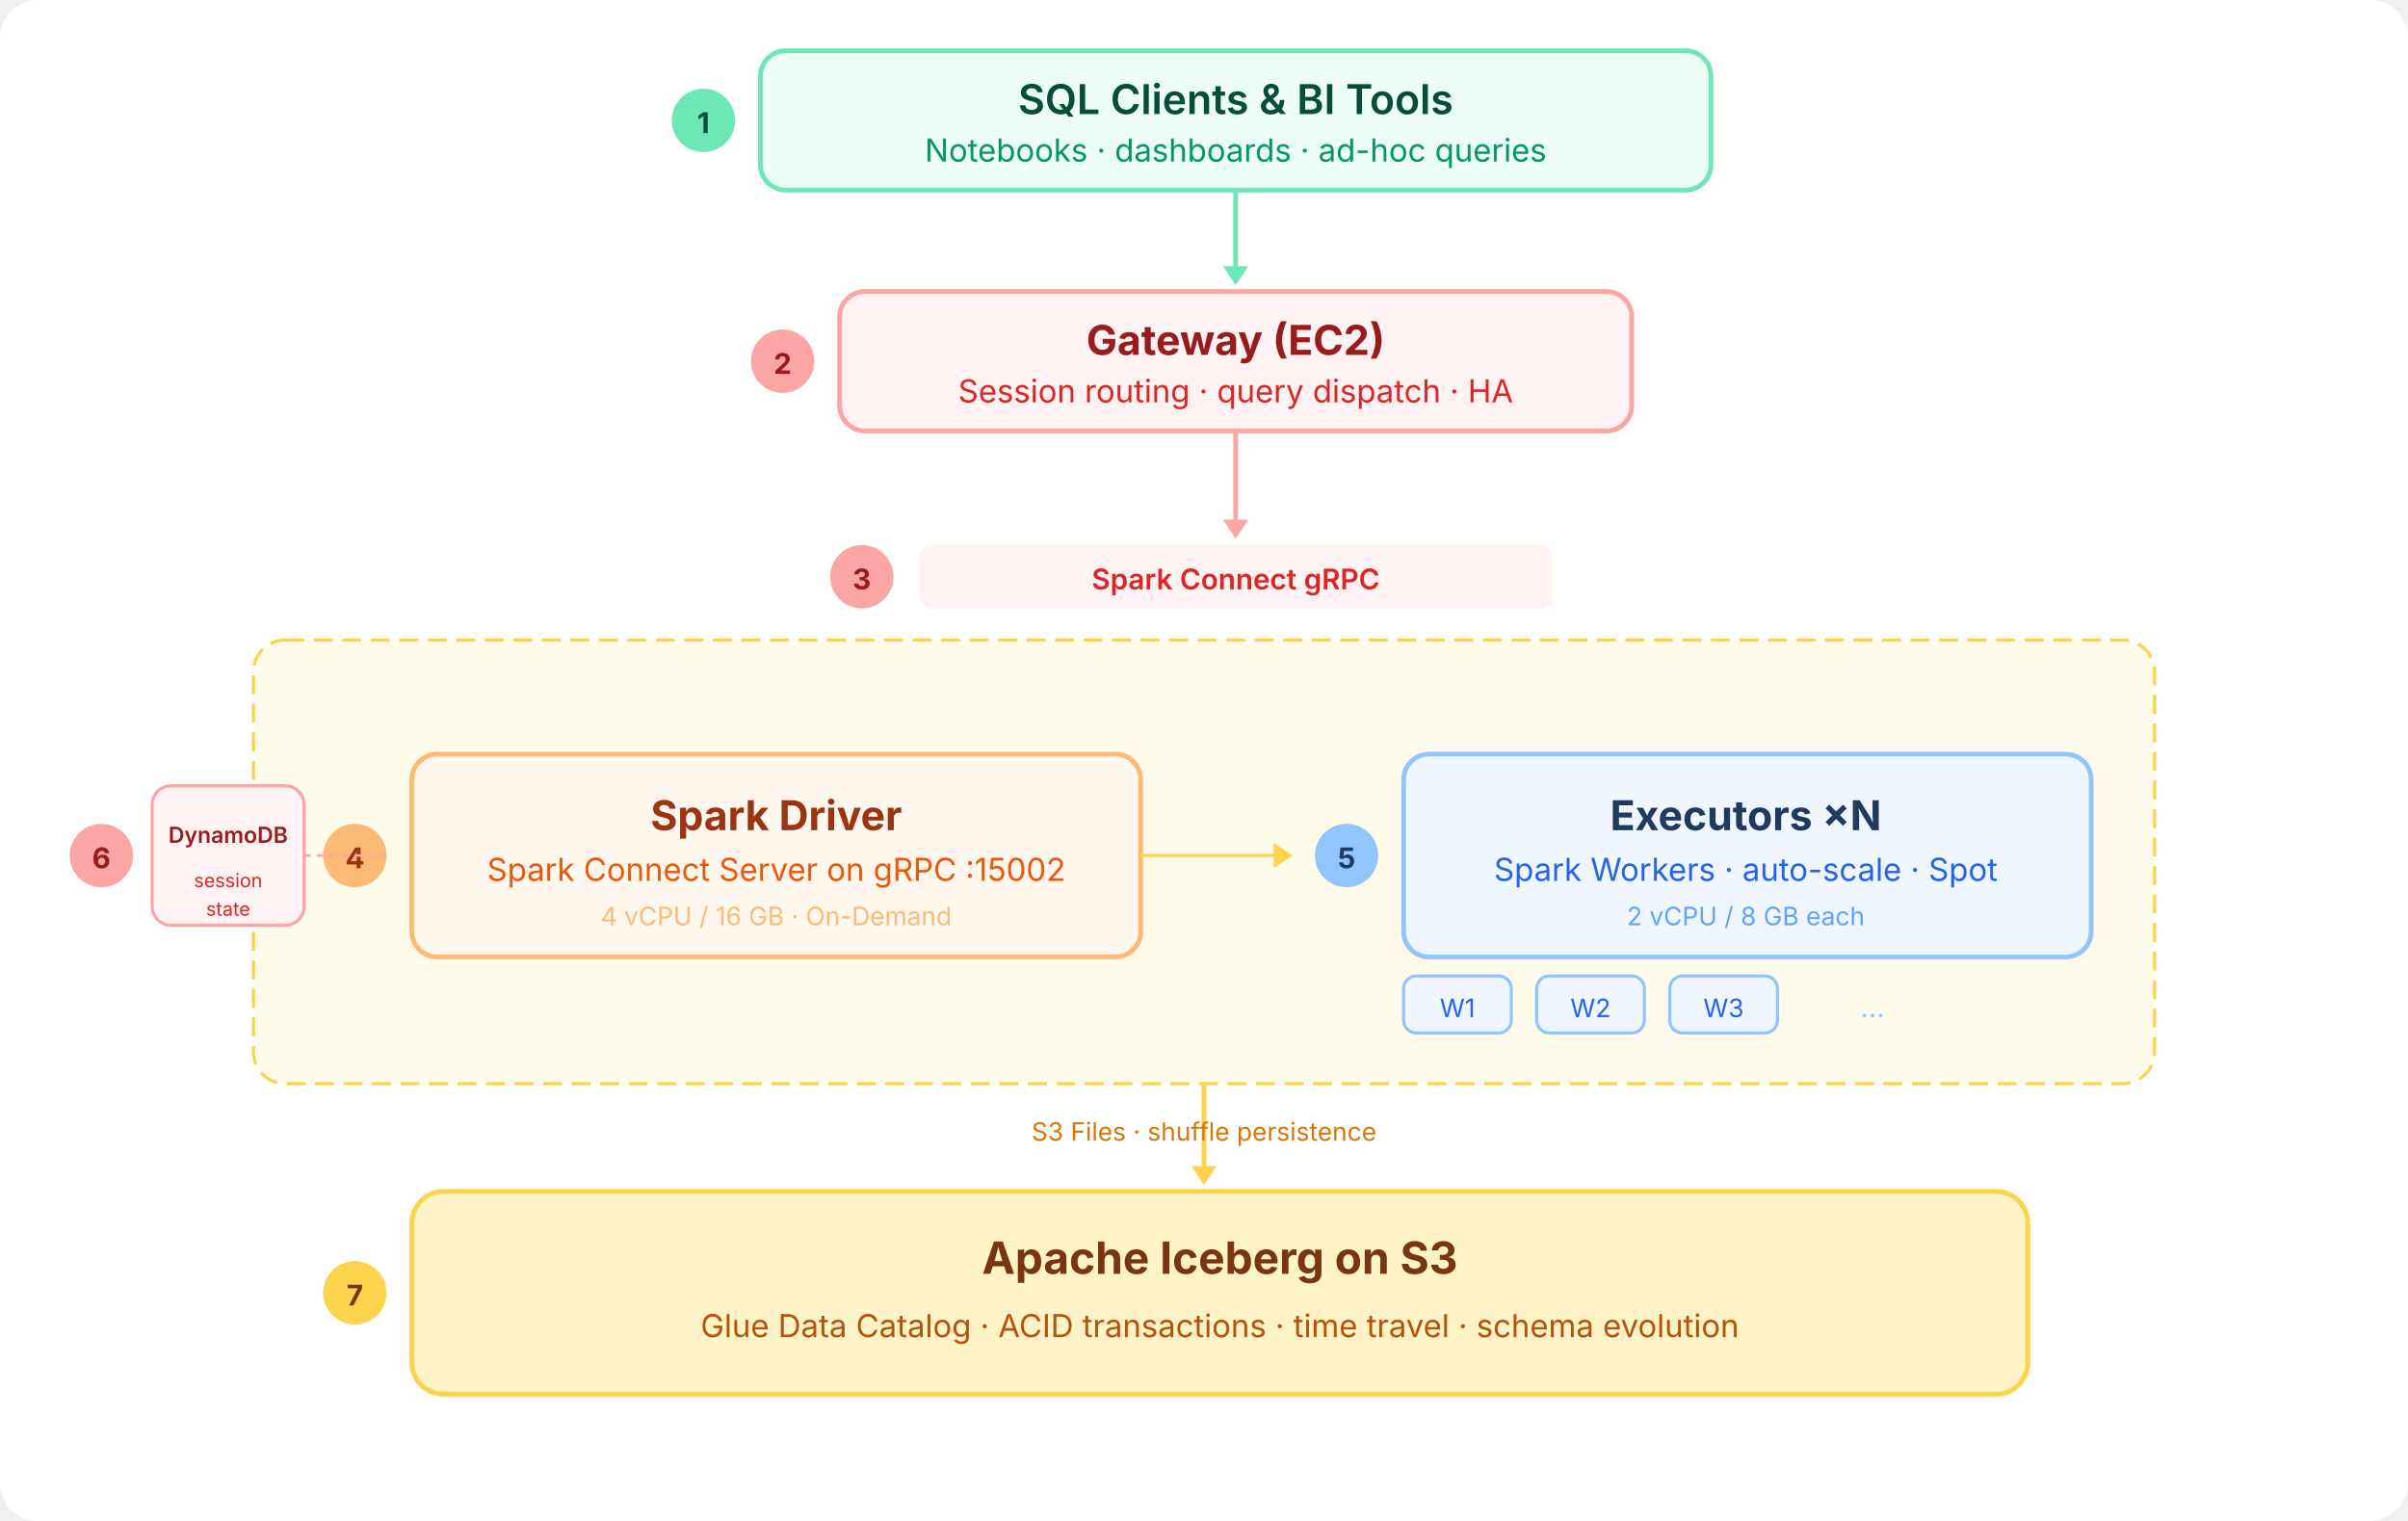
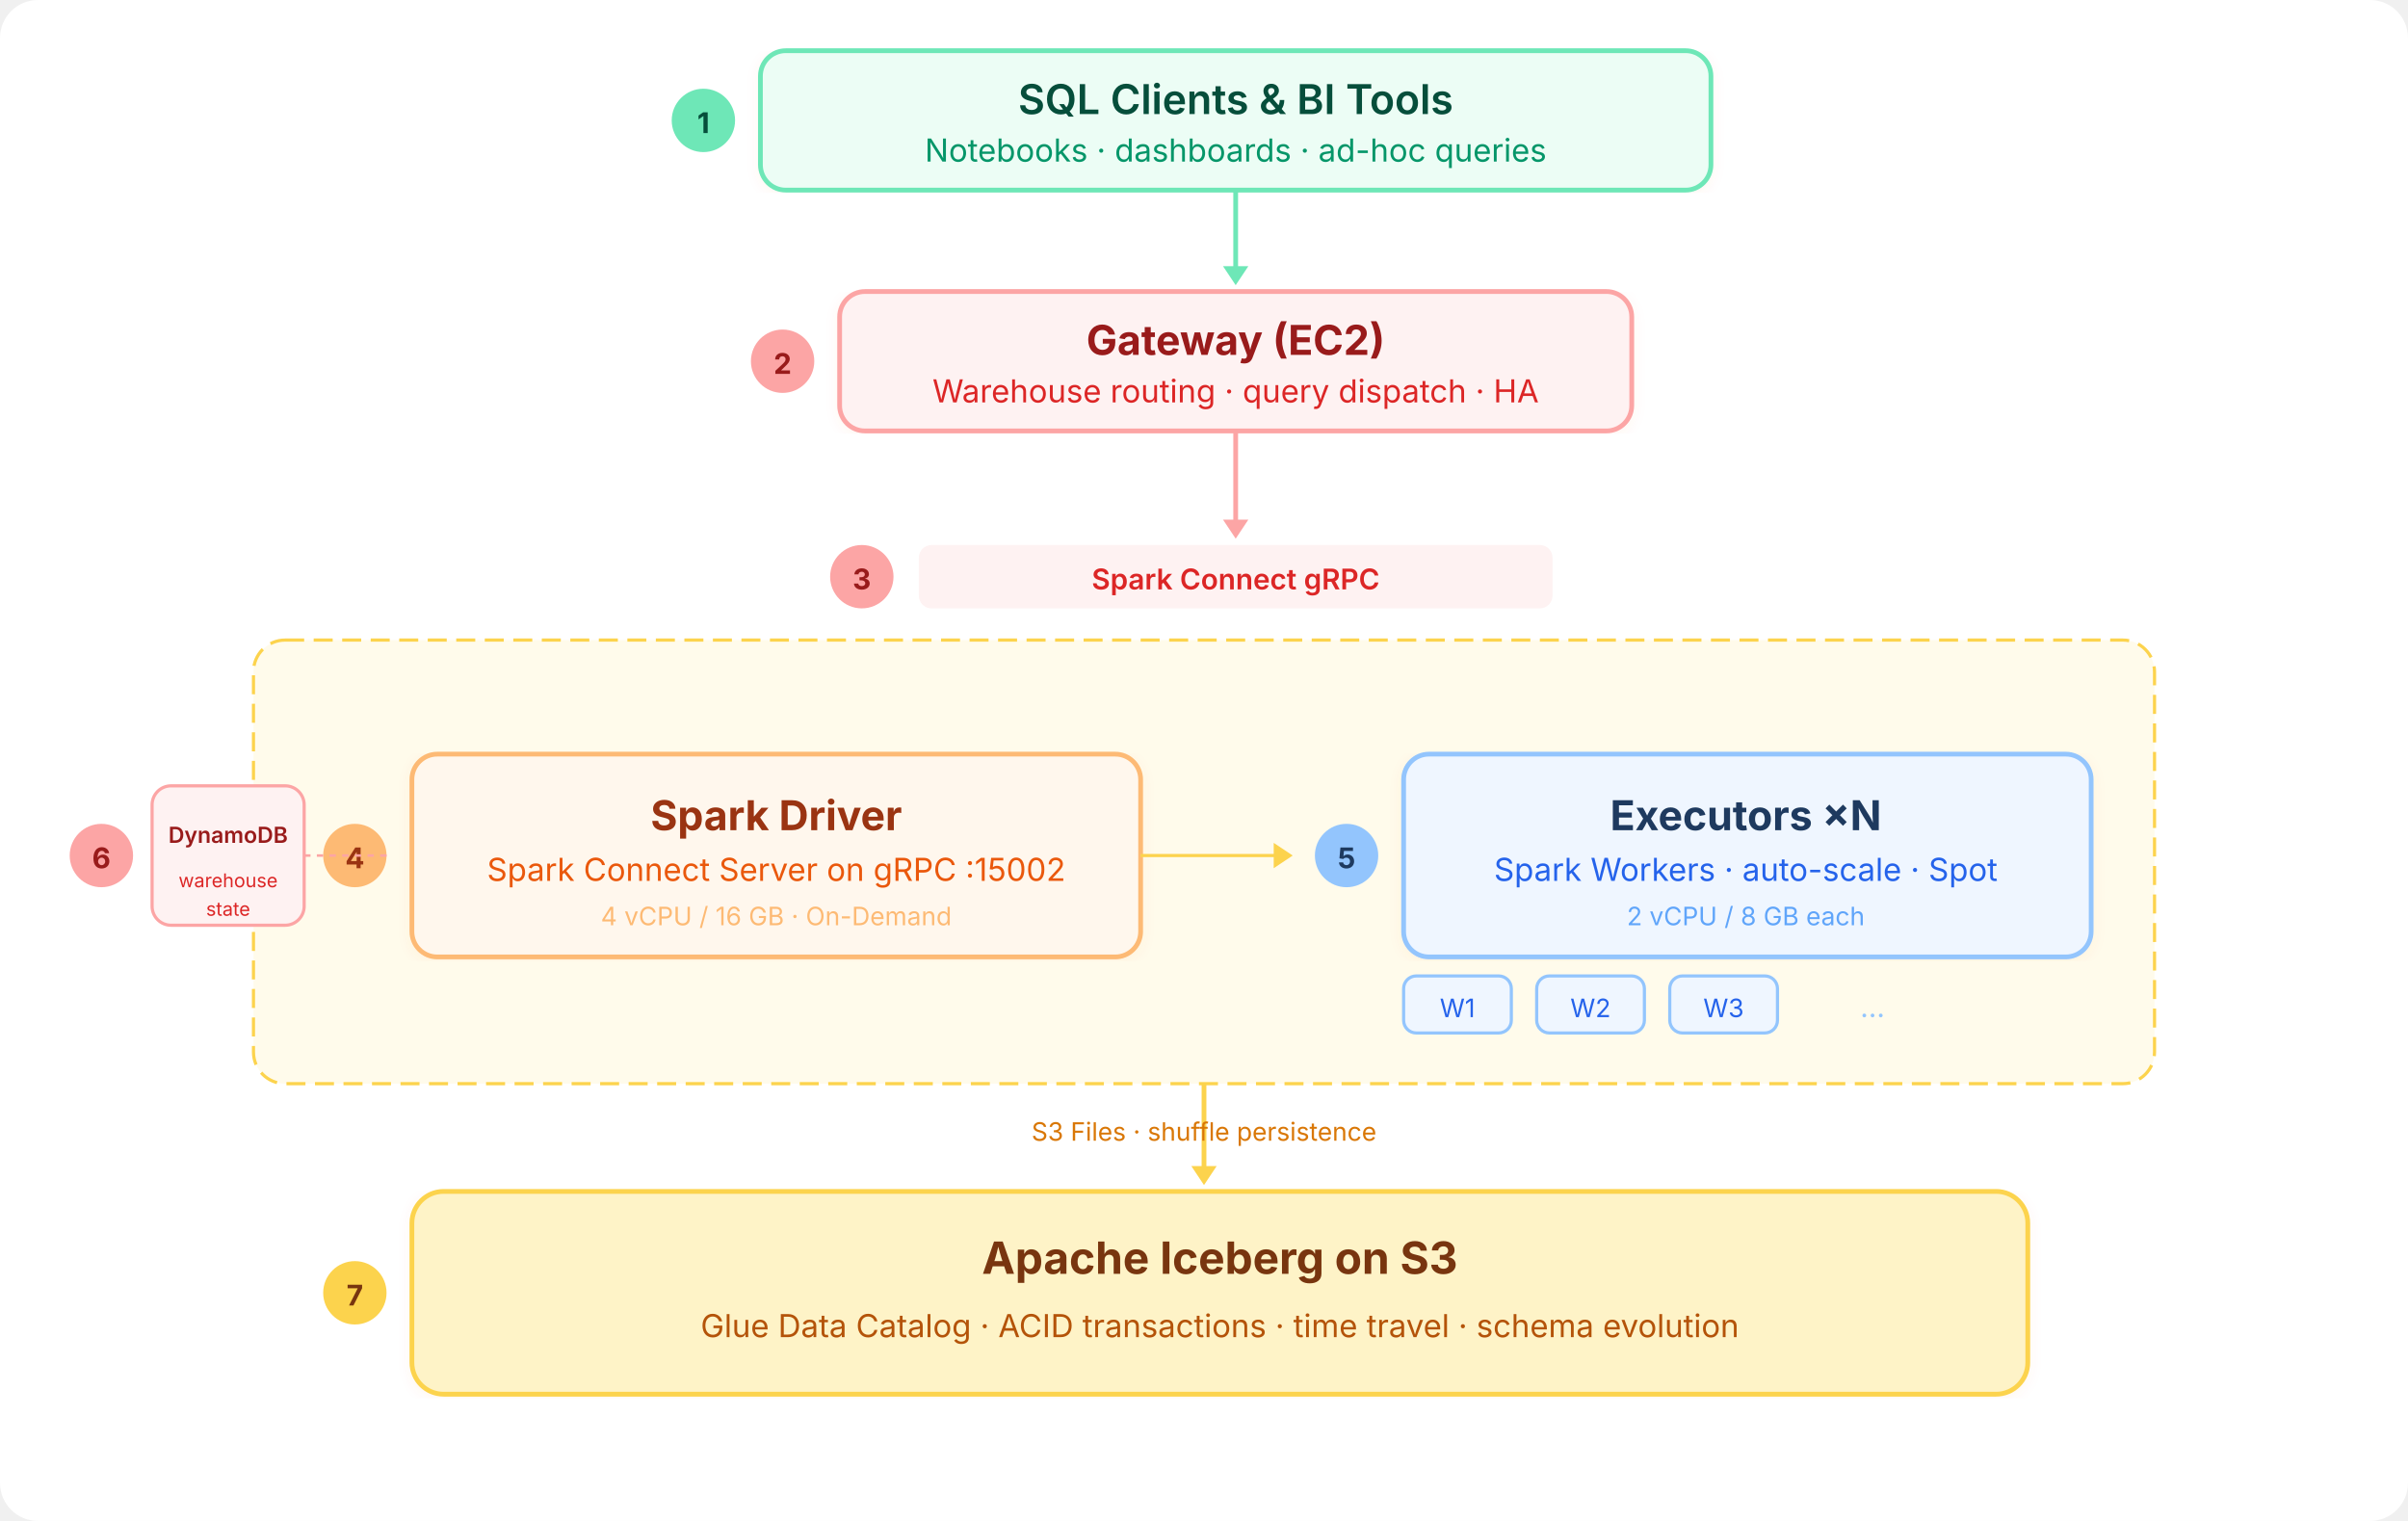
<svg xmlns="http://www.w3.org/2000/svg" viewBox="0 0 760 480" font-family="system-ui, -apple-system, sans-serif">
  <defs>
    <filter id="shadow" x="-2%" y="-2%" width="104%" height="104%">
      <feDropShadow dx="0" dy="1" stdDeviation="2" flood-color="#f97316" flood-opacity="0.06" />
    </filter>
  </defs>
  <rect width="760" height="480" rx="12" fill="#fff" />
  <circle cx="222" cy="38" r="10" fill="#6ee7b7" />
  <text x="222" y="42" text-anchor="middle" fill="#064e3b" font-size="9" font-weight="700">1</text>
  <rect x="240" y="16" width="300" height="44" rx="8" fill="#ecfdf5" stroke="#6ee7b7" stroke-width="1.5" filter="url(#shadow)" />
  <text x="390" y="36" text-anchor="middle" fill="#064e3b" font-size="13" font-weight="600">SQL Clients &amp; BI Tools</text>
  <text x="390" y="51" text-anchor="middle" fill="#059669" font-size="10">Notebooks · dashboards · ad-hoc queries</text>
  <line x1="390" y1="60" x2="390" y2="86" stroke="#6ee7b7" stroke-width="1.5" />
  <polygon points="386,84 394,84 390,90" fill="#6ee7b7" />
  <circle cx="247" cy="114" r="10" fill="#fca5a5" />
  <text x="247" y="118" text-anchor="middle" fill="#991b1b" font-size="9" font-weight="700">2</text>
  <rect x="265" y="92" width="250" height="44" rx="8" fill="#fef2f2" stroke="#fca5a5" stroke-width="1.5" filter="url(#shadow)" />
  <text x="390" y="112" text-anchor="middle" fill="#991b1b" font-size="13" font-weight="700">Gateway (EC2)</text>
-   <text x="390" y="127" text-anchor="middle" fill="#dc2626" font-size="10">Session routing · query dispatch · HA</text>
+   <text x="390" y="127" text-anchor="middle" fill="#dc2626" font-size="10">Warehouse routing · query dispatch · HA</text>
  <line x1="390" y1="136" x2="390" y2="166" stroke="#fca5a5" stroke-width="1.5" />
  <polygon points="386,164 394,164 390,170" fill="#fca5a5" />
  <circle cx="272" cy="182" r="10" fill="#fca5a5" />
  <text x="272" y="186" text-anchor="middle" fill="#991b1b" font-size="9" font-weight="700">3</text>
  <rect x="290" y="172" width="200" height="20" rx="4" fill="#fef2f2" />
  <text x="390" y="186" text-anchor="middle" fill="#dc2626" font-size="9" font-weight="600">Spark Connect gRPC</text>
  <rect x="80" y="202" width="600" height="140" rx="10" fill="#fffbeb" stroke="#fcd34d" stroke-width="1" stroke-dasharray="6,3" />
  <circle cx="112" cy="270" r="10" fill="#fdba74" />
  <text x="112" y="274" text-anchor="middle" fill="#9a3412" font-size="9" font-weight="700">4</text>
  <rect x="130" y="238" width="230" height="64" rx="8" fill="#fff7ed" stroke="#fdba74" stroke-width="1.5" filter="url(#shadow)" />
  <text x="245" y="262" text-anchor="middle" fill="#9a3412" font-size="13" font-weight="700">Spark Driver</text>
  <text x="245" y="278" text-anchor="middle" fill="#ea580c" font-size="10">Spark Connect Server on gRPC :15002</text>
  <text x="245" y="292" text-anchor="middle" fill="#fdba74" font-size="8">4 vCPU / 16 GB · On-Demand</text>
  <line x1="360" y1="270" x2="404" y2="270" stroke="#fcd34d" stroke-width="1" />
  <polygon points="402,266 402,274 408,270" fill="#fcd34d" />
  <circle cx="425" cy="270" r="10" fill="#93c5fd" />
  <text x="425" y="274" text-anchor="middle" fill="#1e3a5f" font-size="9" font-weight="700">5</text>
  <rect x="443" y="238" width="217" height="64" rx="8" fill="#eff6ff" stroke="#93c5fd" stroke-width="1.5" filter="url(#shadow)" />
  <text x="551" y="262" text-anchor="middle" fill="#1e3a5f" font-size="13" font-weight="700">Executors ×N</text>
  <text x="551" y="278" text-anchor="middle" fill="#2563eb" font-size="10">Spark Workers · auto-scale · Spot</text>
  <text x="551" y="292" text-anchor="middle" fill="#60a5fa" font-size="8">2 vCPU / 8 GB each</text>
  <rect x="443" y="308" width="34" height="18" rx="4" fill="#eff6ff" stroke="#93c5fd" stroke-width="1" />
  <text x="460" y="321" text-anchor="middle" fill="#2563eb" font-size="8">W1</text>
  <rect x="485" y="308" width="34" height="18" rx="4" fill="#eff6ff" stroke="#93c5fd" stroke-width="1" />
  <text x="502" y="321" text-anchor="middle" fill="#2563eb" font-size="8">W2</text>
  <rect x="527" y="308" width="34" height="18" rx="4" fill="#eff6ff" stroke="#93c5fd" stroke-width="1" />
  <text x="544" y="321" text-anchor="middle" fill="#2563eb" font-size="8">W3</text>
  <text x="591" y="321" text-anchor="middle" fill="#93c5fd" font-size="9">…</text>
  <circle cx="32" cy="270" r="10" fill="#fca5a5" />
  <text x="32" y="274" text-anchor="middle" fill="#991b1b" font-size="9" font-weight="700">6</text>
  <rect x="48" y="248" width="48" height="44" rx="6" fill="#fef2f2" stroke="#fca5a5" stroke-width="1" />
  <text x="72" y="266" text-anchor="middle" fill="#991b1b" font-size="7" font-weight="600">DynamoDB</text>
-   <text x="72" y="280" text-anchor="middle" fill="#dc2626" font-size="6">session</text>
+   <text x="72" y="280" text-anchor="middle" fill="#dc2626" font-size="6">warehouse</text>
  <text x="72" y="289" text-anchor="middle" fill="#dc2626" font-size="6">state</text>
  <line x1="96" y1="270" x2="124" y2="270" stroke="#fca5a5" stroke-width="0.8" stroke-dasharray="2,2" />
  <line x1="380" y1="342" x2="380" y2="370" stroke="#fcd34d" stroke-width="1.5" />
  <polygon points="376,368 384,368 380,374" fill="#fcd34d" />
  <text x="380" y="360" text-anchor="middle" fill="#d97706" font-size="8">S3 Files · shuffle persistence</text>
  <circle cx="112" cy="408" r="10" fill="#fcd34d" />
  <text x="112" y="412" text-anchor="middle" fill="#78350f" font-size="9" font-weight="700">7</text>
  <rect x="130" y="376" width="510" height="64" rx="10" fill="#fef3c7" stroke="#fcd34d" stroke-width="1.5" filter="url(#shadow)" />
  <text x="385" y="402" text-anchor="middle" fill="#78350f" font-size="14" font-weight="700">Apache Iceberg on S3</text>
  <text x="385" y="422" text-anchor="middle" fill="#b45309" font-size="10">Glue Data Catalog · ACID transactions · time travel · schema evolution</text>
</svg>
